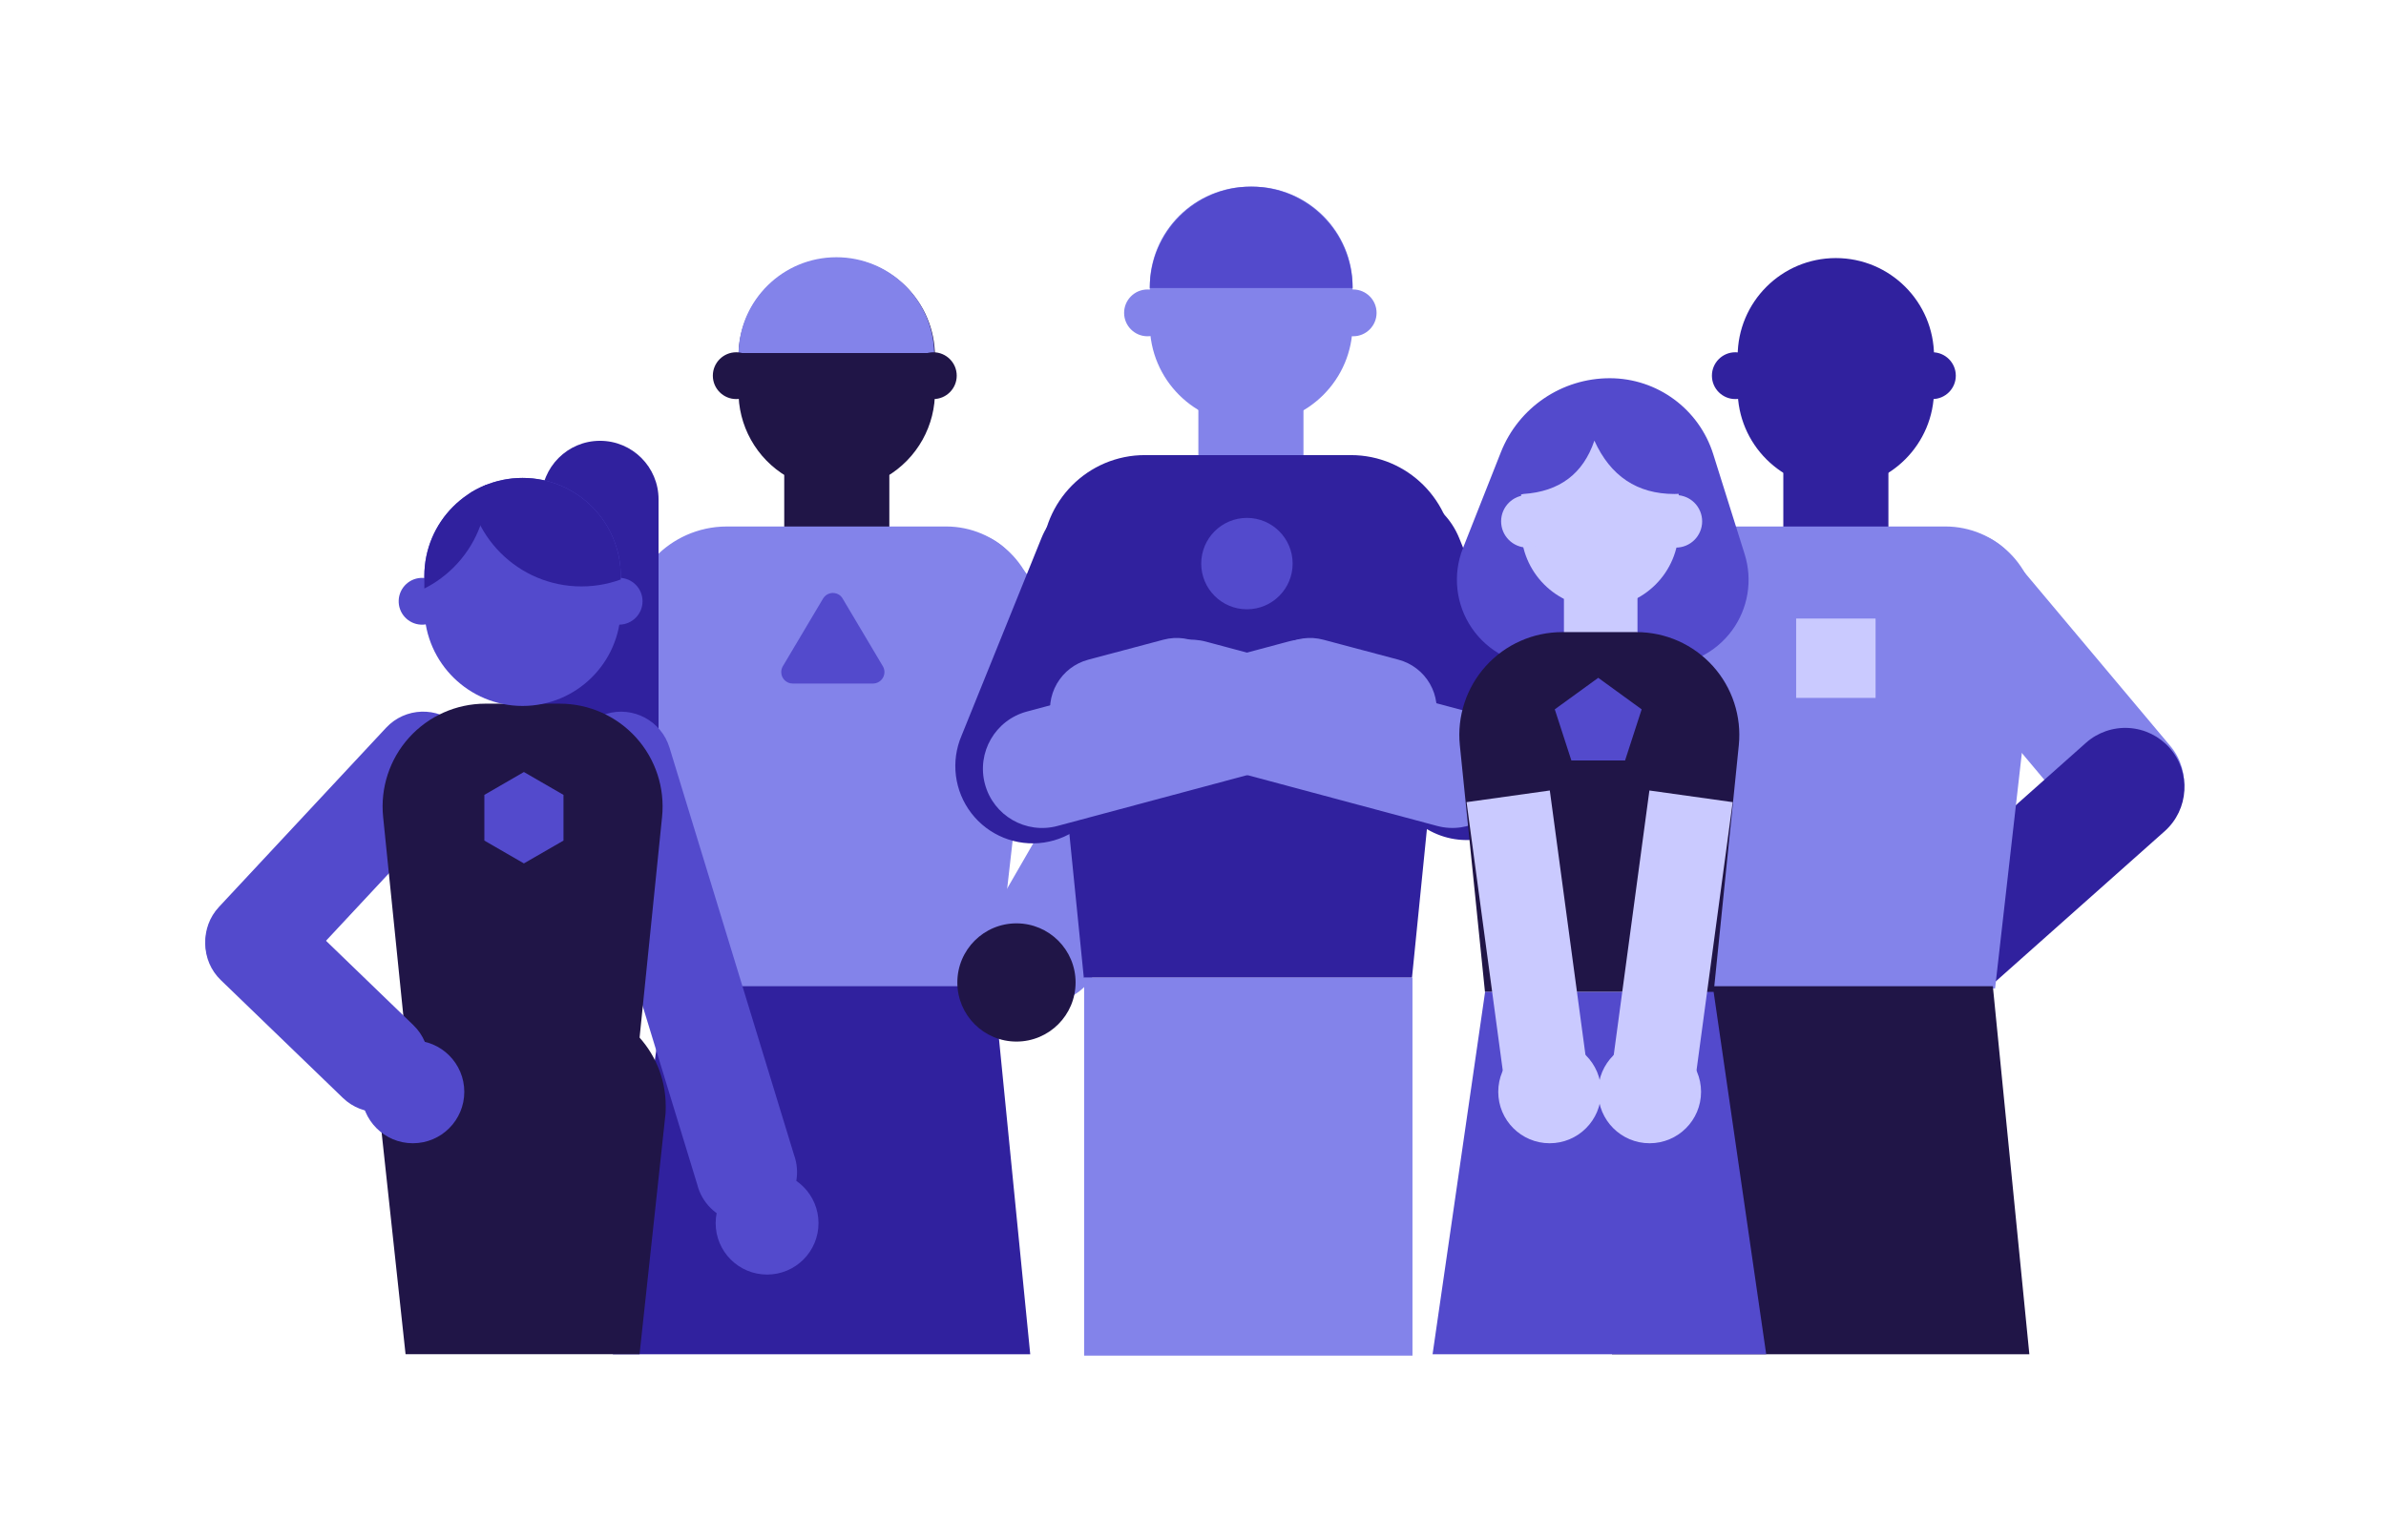
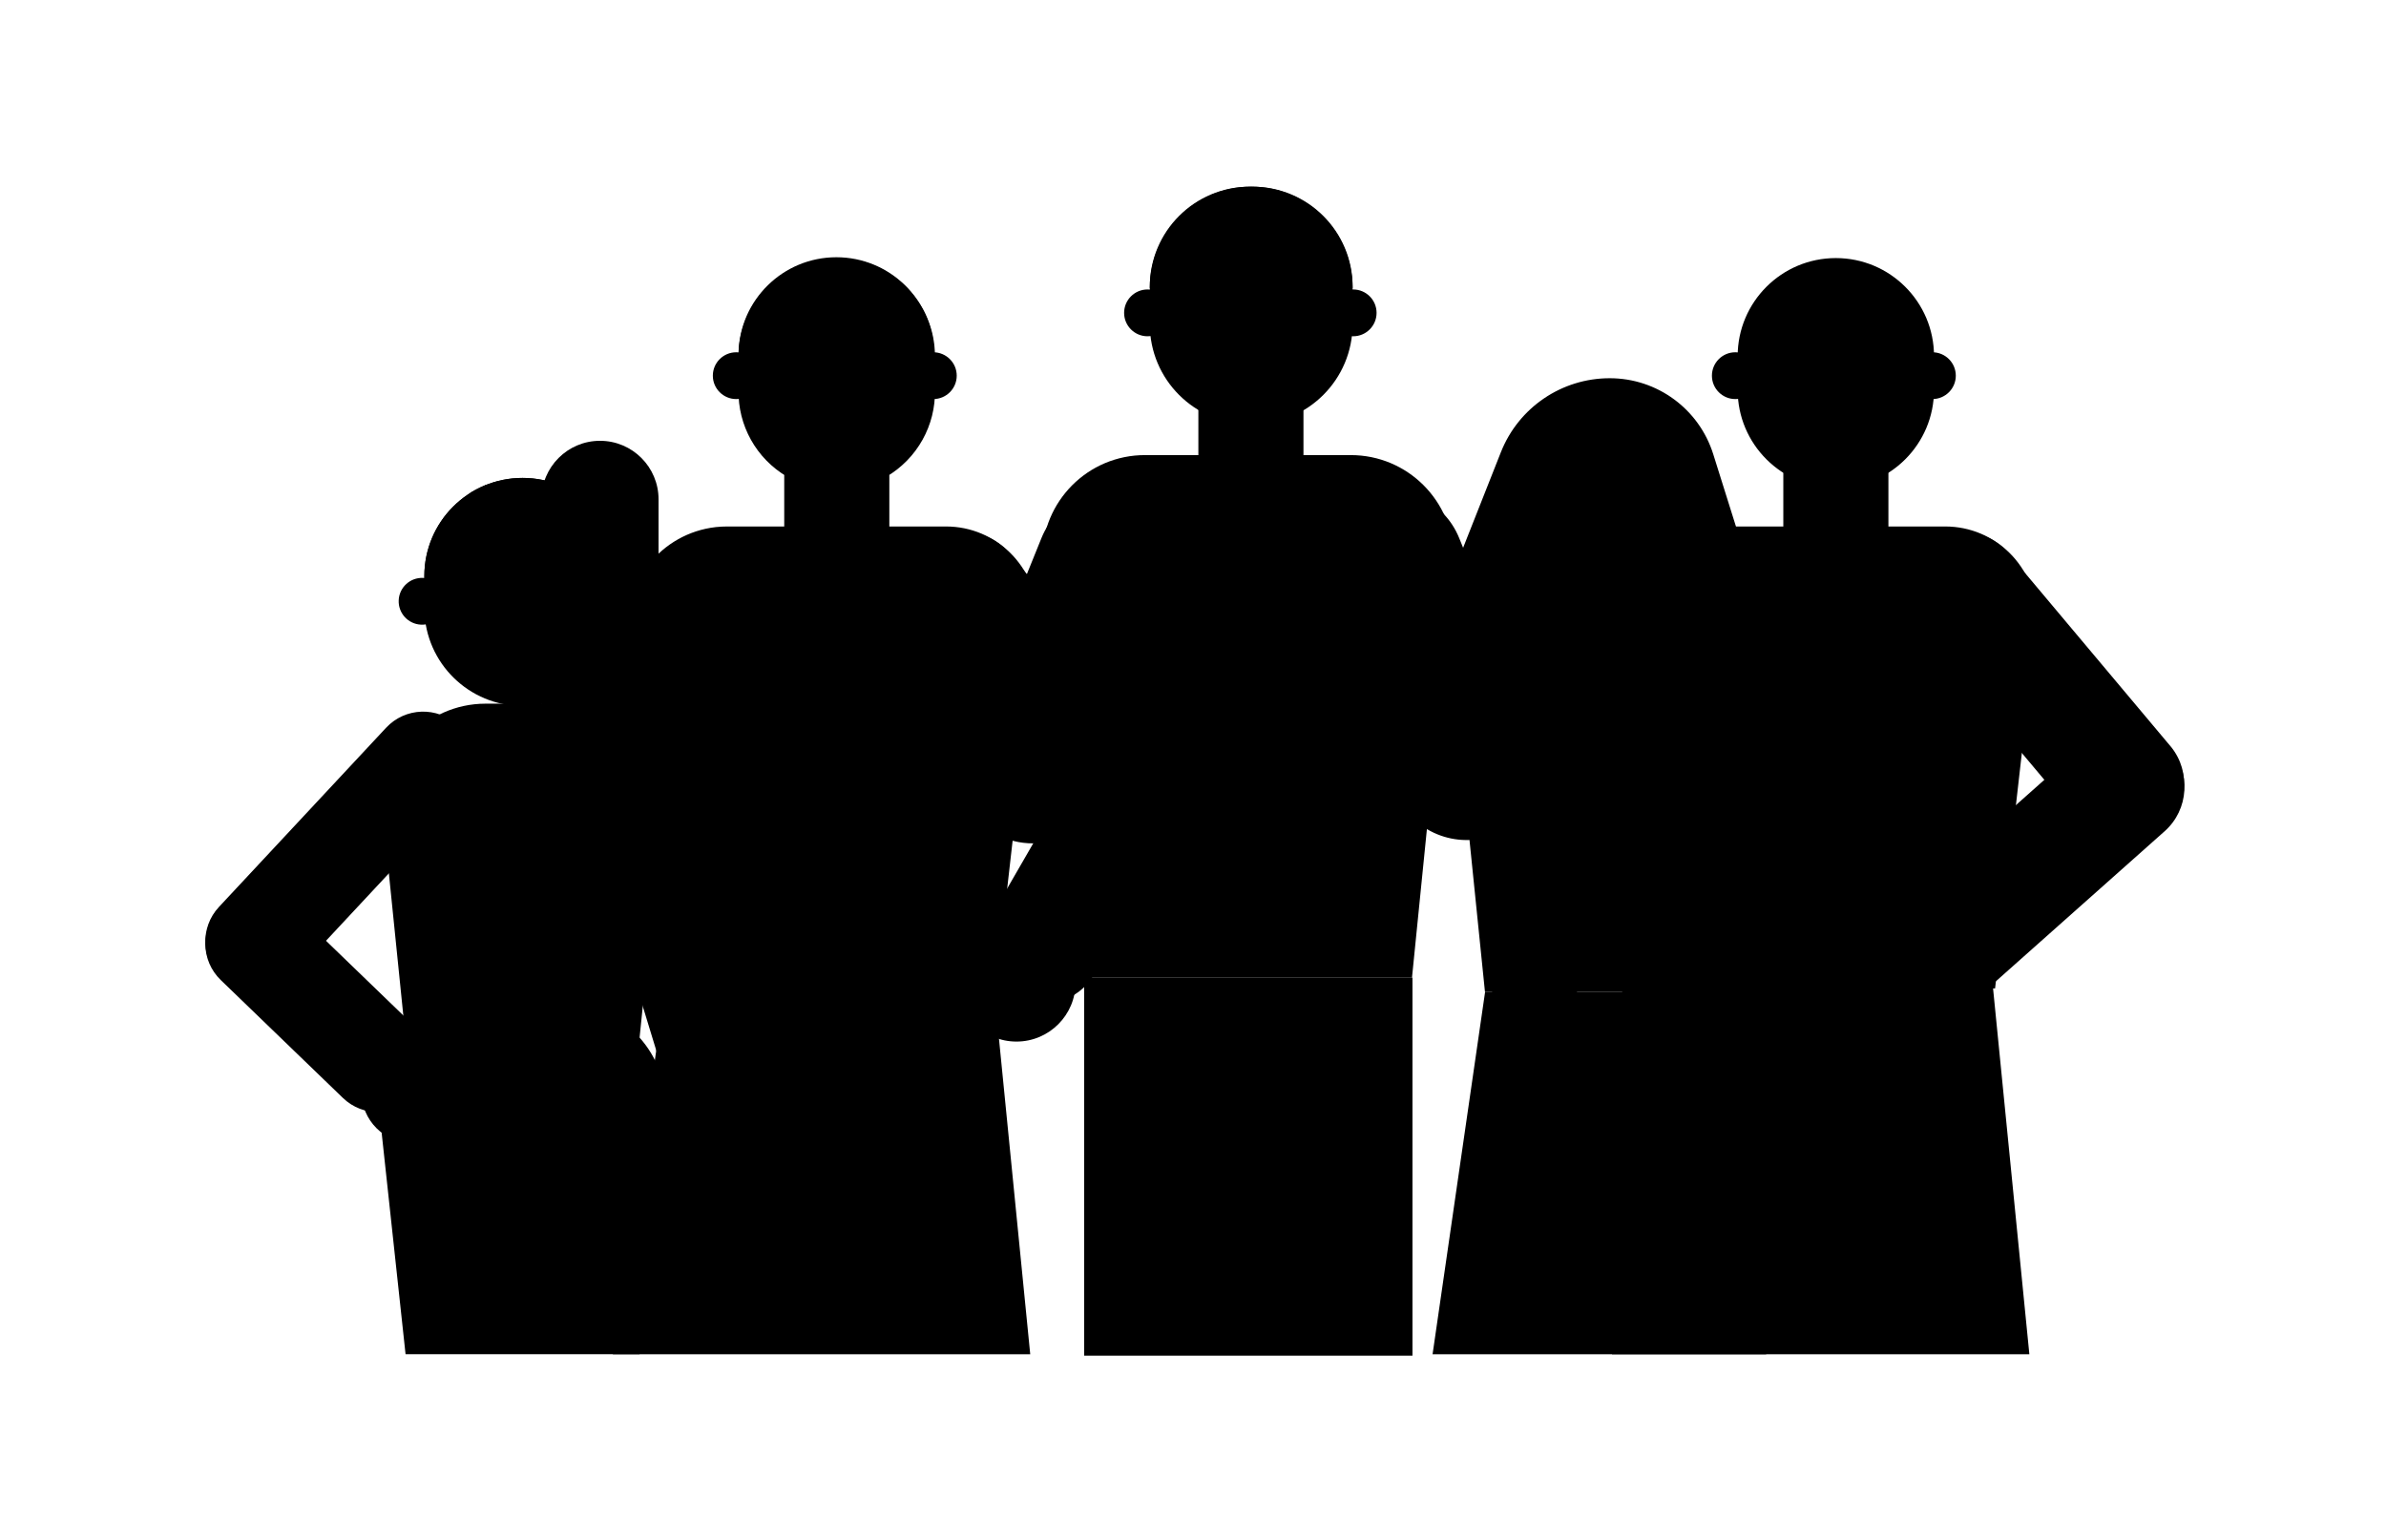
<svg xmlns="http://www.w3.org/2000/svg" width="468px" height="302px" viewBox="0 0 460 350">
  <defs>
    <clipPath id="clip-path">
      <path fill="none" d="M77.6 108.67A22.32 22.32 0 0199.92 131v7.66a22.33 22.33 0 01-44.65 0V131a22.32 22.32 0 0122.33-22.33z" clip-rule="evenodd" />
    </clipPath>
    <style>.cls-2,.cls-9{fill:#8383ea}.cls-12,.cls-2,.cls-4,.cls-5,.cls-6{fill-rule:evenodd}.cls-3,.cls-4{fill:#201547}.cls-10,.cls-5{fill:#534acc}.cls-6,.cls-7{fill:#30219e}.cls-12,.cls-8{fill:#cacaff}</style>
  </defs>
-   <path d="M169.32 124.13a13.44 13.44 0 0118.93 1.66l37 44.07a13.43 13.43 0 11-20.58 17.27l-37-44.07a13.43 13.43 0 011.65-18.93z" class="cls-2" />
-   <path d="M137.08 92.44h23.89v29.86h-23.89z" class="cls-3" />
-   <path d="M124.1 119.71h49.74a20.77 20.77 0 0120.78 20.77 23 23 0 01-.13 2.35l-9.31 81.92h-74.6L101.52 145a22.73 22.73 0 0120-25.15 24.44 24.44 0 012.58-.14z" class="cls-2" />
-   <path d="M149 58.68A22.32 22.32 0 01171.34 81v7.65a22.33 22.33 0 11-44.65 0V81A22.32 22.32 0 01149 58.68z" class="cls-4" />
-   <path d="M171.18 80.27h-44.49a22.25 22.25 0 0144.49 0z" class="cls-2" />
-   <path d="M150.35 136.09l9.15 15.4a2.61 2.61 0 01-2.24 3.93H139a2.6 2.6 0 01-2.6-2.6 2.68 2.68 0 01.36-1.33l9.15-15.4a2.6 2.6 0 013.56-.9 2.53 2.53 0 01.88.9z" class="cls-5" />
-   <path d="M110.07 224.24h74.64l8.29 83.69H98.12l11.95-83.69z" class="cls-6" />
-   <circle cx="126.17" cy="85.42" r="5.32" class="cls-3" />
-   <circle cx="170.97" cy="85.42" r="5.32" class="cls-3" />
-   <path d="M222.18 169.28a13.44 13.44 0 00-18.35 4.91l-19.58 33.91a13.43 13.43 0 1023.27 13.43l19.58-33.9a13.43 13.43 0 00-4.92-18.35z" class="cls-2" />
-   <circle cx="189.87" cy="223.39" r="13.44" class="cls-3" />
-   <path d="M396.43 124.13a13.44 13.44 0 0118.93 1.66l37 44.07a13.44 13.44 0 01-20.59 17.27l-37-44.07a13.44 13.44 0 011.66-18.93z" class="cls-2" />
-   <path d="M452 170.05a13.45 13.45 0 00-19-1.16l-40.48 36A13.44 13.44 0 10410.4 225l40.48-36a13.44 13.44 0 001.12-18.95z" class="cls-6" />
-   <path d="M364.19 92.44h23.89v29.86h-23.89z" class="cls-7" />
-   <path d="M351.21 119.71H401a20.77 20.77 0 0120.77 20.77 20.44 20.44 0 01-.13 2.35l-9.31 81.92h-74.6l-9.1-79.75a22.74 22.74 0 0120-25.15 24.25 24.25 0 012.58-.14z" class="cls-2" />
-   <path d="M367.11 140.64h18.05v18.05h-18.05z" class="cls-8" />
-   <path d="M376.13 58.68A22.32 22.32 0 01398.45 81v7.65a22.32 22.32 0 11-44.64 0V81a22.32 22.32 0 0122.32-22.32z" class="cls-6" />
-   <path d="M337.18 224.24h74.64l8.3 83.69h-94.88l11.94-83.69z" class="cls-4" />
-   <circle cx="353.28" cy="85.42" r="5.32" class="cls-7" />
-   <circle cx="398.08" cy="85.42" r="5.32" class="cls-7" />
-   <path d="M231.22 77.51h23.89v29.86h-23.89z" class="cls-9" />
-   <rect width="46.1" height="54" x="220.18" y="42.45" class="cls-9" rx="22.72" />
-   <path d="M266.28 65.49h-46.1a23.05 23.05 0 0146.1 0z" class="cls-5" />
-   <circle cx="266.41" cy="71.14" r="5.32" class="cls-9" />
-   <circle cx="219.66" cy="71.14" r="5.32" class="cls-9" />
-   <path d="M219.08 103.48h46.8a23.37 23.37 0 0123.37 23.37 22.58 22.58 0 01-.12 2.33l-9.35 93.13h-74.6l-9.35-93.13a23.37 23.37 0 0120.92-25.59c.77-.07 1.55-.11 2.33-.11z" class="cls-6" />
-   <path d="M267.64 112.66a17.56 17.56 0 00-9.71 22.87l18.12 44.86a17.58 17.58 0 0032.59-13.17l-18.12-44.85a17.57 17.57 0 00-22.88-9.71zM218.42 112.66a17.58 17.58 0 019.72 22.87L210 180.39a17.58 17.58 0 11-32.59-13.17l18.13-44.85a17.56 17.56 0 0122.88-9.71z" class="cls-6" />
-   <path d="M268.18 155.41a13.43 13.43 0 01-9.5 16.45l-59.47 15.94a13.44 13.44 0 01-7-26l59.47-15.93a13.43 13.43 0 0116.5 9.54z" class="cls-2" />
-   <path d="M285 164.39a11.71 11.71 0 01-14.35 8.29l-17.07-4.57a11.72 11.72 0 116.07-22.65l17.06 4.54a11.71 11.71 0 018.29 14.39z" class="cls-2" />
-   <path d="M216.52 155.41a13.43 13.43 0 009.5 16.45l59.47 15.94a13.44 13.44 0 006.95-26L233 145.91a13.43 13.43 0 00-16.48 9.5z" class="cls-2" />
-   <path d="M197.9 164.39a11.71 11.71 0 0014.35 8.29l17.07-4.57a11.72 11.72 0 00-6.07-22.65L206.18 150a11.71 11.71 0 00-8.28 14.39z" class="cls-2" />
-   <path d="M205.25 222.29h74.64v85.95h-74.64z" class="cls-9" />
-   <circle cx="242.26" cy="128.15" r="10.39" class="cls-10" />
-   <path d="M95.2 100.23a13.31 13.31 0 0113.31 13.31v65.57a13.31 13.31 0 01-26.62 0v-65.57a13.31 13.31 0 0113.31-13.31z" class="cls-6" />
-   <path d="M96.63 162.32A11.52 11.52 0 01111 170l28.3 92.58a11.52 11.52 0 11-22 6.74L89 176.71a11.52 11.52 0 017.63-14.39zM62.86 164.91a11.51 11.51 0 01.57 16.28l-38 40.75a11.52 11.52 0 11-16.85-15.72l38-40.75a11.52 11.52 0 0116.28-.56z" class="cls-5" />
-   <circle cx="54.75" cy="136.71" r="5.32" class="cls-10" transform="rotate(-87.4 54.756 136.712)" />
-   <circle cx="99.55" cy="136.71" r="5.32" class="cls-10" />
-   <path d="M69.11 160h16.94a23.37 23.37 0 0123.26 25.74l-5.71 56.07h-52l-5.7-56.07A23.37 23.37 0 0169.11 160z" class="cls-4" />
-   <path d="M68.39 228.13h18.38a23.37 23.37 0 0123.37 23.37c0 .81 0 1.62-.12 2.42l-5.83 54H51l-5.83-54A23.37 23.37 0 0166 228.26a21.67 21.67 0 012.39-.13z" class="cls-4" />
-   <path d="M53.06 249.37a11.54 11.54 0 01-16.3.28L9 222.85a11.52 11.52 0 1116-16.58l27.75 26.8a11.53 11.53 0 01.31 16.3z" class="cls-5" />
-   <circle cx="52.66" cy="248.26" r="11.69" class="cls-10" />
-   <circle cx="133.18" cy="278.12" r="11.69" class="cls-10" />
-   <path d="M77.9 175.54l9 5.2v10.39l-9 5.19-8.99-5.19v-10.39l8.99-5.2zM77.6 108.67A22.32 22.32 0 0199.92 131v7.66a22.33 22.33 0 01-44.65 0V131a22.32 22.32 0 0122.33-22.33z" class="cls-5" />
+   <path d="M169.32 124.13a13.44 13.44 0 0118.93 1.66l37 44.07a13.43 13.43 0 11-20.58 17.27l-37-44.07a13.43 13.43 0 011.65-18.93z" className="cls-2" />
+   <path d="M137.08 92.44h23.89v29.86h-23.89z" className="cls-3" />
+   <path d="M124.1 119.71h49.74a20.77 20.77 0 0120.78 20.77 23 23 0 01-.13 2.35l-9.31 81.92h-74.6L101.52 145a22.73 22.73 0 0120-25.15 24.44 24.44 0 012.58-.14z" className="cls-2" />
+   <path d="M149 58.68A22.32 22.32 0 01171.34 81v7.65a22.33 22.33 0 11-44.65 0V81A22.32 22.32 0 01149 58.68z" className="cls-4" />
+   <path d="M171.18 80.27h-44.49a22.25 22.25 0 0144.49 0z" className="cls-2" />
+   <path d="M150.35 136.09l9.15 15.4a2.61 2.61 0 01-2.24 3.93H139a2.6 2.6 0 01-2.6-2.6 2.68 2.68 0 01.36-1.33l9.15-15.4a2.6 2.6 0 013.56-.9 2.53 2.53 0 01.88.9z" className="cls-5" />
+   <path d="M110.07 224.24h74.64l8.29 83.69H98.12l11.95-83.69z" className="cls-6" />
+   <circle cx="126.17" cy="85.42" r="5.32" className="cls-3" />
+   <circle cx="170.97" cy="85.42" r="5.32" className="cls-3" />
+   <path d="M222.18 169.28a13.44 13.44 0 00-18.35 4.91l-19.58 33.91a13.43 13.43 0 1023.27 13.43l19.58-33.9a13.43 13.43 0 00-4.92-18.35z" className="cls-2" />
+   <circle cx="189.87" cy="223.39" r="13.44" className="cls-3" />
+   <path d="M396.43 124.13a13.44 13.44 0 0118.93 1.66l37 44.07a13.44 13.44 0 01-20.59 17.27l-37-44.07a13.44 13.44 0 011.66-18.93z" className="cls-2" />
+   <path d="M452 170.05a13.45 13.45 0 00-19-1.16l-40.48 36A13.44 13.44 0 10410.4 225l40.48-36a13.44 13.44 0 001.12-18.95z" className="cls-6" />
+   <path d="M364.19 92.44h23.89v29.86h-23.89z" className="cls-7" />
+   <path d="M351.21 119.71H401a20.77 20.77 0 0120.77 20.77 20.44 20.44 0 01-.13 2.35l-9.31 81.92h-74.6l-9.1-79.75a22.74 22.74 0 0120-25.15 24.25 24.25 0 012.58-.14z" className="cls-2" />
+   <path d="M367.11 140.64h18.05v18.05h-18.05z" className="cls-8" />
+   <path d="M376.13 58.68A22.32 22.32 0 01398.45 81v7.65a22.32 22.32 0 11-44.64 0V81a22.32 22.32 0 0122.32-22.32z" className="cls-6" />
+   <path d="M337.18 224.24h74.64l8.3 83.69h-94.88l11.94-83.69z" className="cls-4" />
+   <circle cx="353.28" cy="85.42" r="5.32" className="cls-7" />
+   <circle cx="398.08" cy="85.42" r="5.32" className="cls-7" />
+   <path d="M231.22 77.51h23.89v29.86h-23.89z" className="cls-9" />
+   <rect width="46.1" height="54" x="220.18" y="42.45" className="cls-9" rx="22.72" />
+   <path d="M266.28 65.49h-46.1a23.05 23.05 0 0146.1 0z" className="cls-5" />
+   <circle cx="266.41" cy="71.14" r="5.32" className="cls-9" />
+   <circle cx="219.66" cy="71.14" r="5.32" className="cls-9" />
+   <path d="M219.08 103.48h46.8a23.37 23.37 0 0123.37 23.37 22.58 22.58 0 01-.12 2.33l-9.35 93.13h-74.6l-9.35-93.13a23.37 23.37 0 0120.92-25.59c.77-.07 1.55-.11 2.33-.11z" className="cls-6" />
+   <path d="M267.64 112.66a17.56 17.56 0 00-9.71 22.87l18.12 44.86a17.58 17.58 0 0032.59-13.17l-18.12-44.85a17.57 17.57 0 00-22.88-9.71zM218.42 112.66a17.58 17.58 0 019.72 22.87L210 180.39a17.58 17.58 0 11-32.59-13.17l18.13-44.85a17.56 17.56 0 0122.88-9.71z" className="cls-6" />
+   <path d="M268.18 155.41a13.43 13.43 0 01-9.5 16.45l-59.47 15.94a13.44 13.44 0 01-7-26l59.47-15.93a13.43 13.43 0 0116.5 9.54z" className="cls-2" />
+   <path d="M285 164.39a11.71 11.71 0 01-14.35 8.29l-17.07-4.57a11.72 11.72 0 116.07-22.65l17.06 4.54a11.71 11.71 0 018.29 14.39z" className="cls-2" />
+   <path d="M216.52 155.41a13.43 13.43 0 009.5 16.45l59.47 15.94a13.44 13.44 0 006.95-26L233 145.91a13.43 13.43 0 00-16.48 9.5z" className="cls-2" />
+   <path d="M197.9 164.39a11.71 11.71 0 0014.35 8.29l17.07-4.57a11.72 11.72 0 00-6.07-22.65L206.18 150a11.71 11.71 0 00-8.28 14.39z" className="cls-2" />
+   <path d="M205.25 222.29h74.64v85.95h-74.64z" className="cls-9" />
+   <circle cx="242.26" cy="128.15" r="10.39" className="cls-10" />
+   <path d="M95.2 100.23a13.31 13.31 0 0113.31 13.31v65.57a13.31 13.31 0 01-26.62 0v-65.57a13.31 13.31 0 0113.31-13.31z" className="cls-6" />
+   <path d="M96.63 162.32A11.52 11.52 0 01111 170l28.3 92.58a11.52 11.52 0 11-22 6.74L89 176.71a11.52 11.52 0 017.63-14.39zM62.86 164.91a11.51 11.51 0 01.57 16.28l-38 40.75a11.52 11.52 0 11-16.85-15.72l38-40.75a11.52 11.52 0 0116.28-.56z" className="cls-5" />
+   <circle cx="54.75" cy="136.71" r="5.32" className="cls-10" transform="rotate(-87.4 54.756 136.712)" />
+   <circle cx="99.55" cy="136.71" r="5.32" className="cls-10" />
+   <path d="M69.11 160h16.94a23.37 23.37 0 0123.26 25.74l-5.71 56.07h-52l-5.7-56.07A23.37 23.37 0 0169.11 160z" className="cls-4" />
+   <path d="M68.39 228.13h18.38a23.37 23.37 0 0123.37 23.37c0 .81 0 1.62-.12 2.42l-5.83 54H51l-5.83-54A23.37 23.37 0 0166 228.26a21.67 21.67 0 012.39-.13z" className="cls-4" />
+   <path d="M53.06 249.37a11.54 11.54 0 01-16.3.28L9 222.85a11.52 11.52 0 1116-16.58l27.75 26.8a11.53 11.53 0 01.31 16.3z" className="cls-5" />
+   <circle cx="52.66" cy="248.26" r="11.69" className="cls-10" />
+   <circle cx="133.18" cy="278.12" r="11.69" className="cls-10" />
+   <path d="M77.9 175.54l9 5.2v10.39l-9 5.19-8.99-5.19v-10.39l8.99-5.2zM77.6 108.67A22.32 22.32 0 0199.92 131v7.66a22.33 22.33 0 01-44.65 0V131a22.32 22.32 0 0122.33-22.33z" className="cls-5" />
  <g clip-path="url(#clip-path)">
-     <circle cx="43.59" cy="110.62" r="25.97" class="cls-7" />
-     <circle cx="90.98" cy="107.37" r="25.97" class="cls-7" />
+     <circle cx="43.59" cy="110.62" r="25.97" className="cls-7" />
+     <circle cx="90.98" cy="107.37" r="25.97" className="cls-7" />
  </g>
-   <path d="M324.73 86a24.65 24.65 0 0123.53 17.27L355.4 126a19.47 19.47 0 01-18.59 25.31h-27.34a19.48 19.48 0 01-18.12-26.63l8.65-21.89A26.6 26.6 0 01324.73 86z" class="cls-5" />
-   <path d="M314.32 117.11h16.72v29.86h-16.72z" class="cls-8" />
-   <path d="M340.41 112.29v7.95a17.91 17.91 0 11-35.82 0v-7.82c.16 0 .32-.06.5-.1q12.33-.81 16.15-12.13 5.5 12.12 18.19 12.13c.34 0 .67-.01.98-.03z" class="cls-12" />
-   <path d="M313.88 143.73h16.94a23.37 23.37 0 0123.25 25.74l-5.7 56.07h-52l-5.71-56.07a23.38 23.38 0 0123.26-25.74z" class="cls-4" />
-   <circle cx="306.01" cy="118.54" r="5.97" class="cls-8" />
-   <circle cx="339.77" cy="118.54" r="5.97" class="cls-8" transform="rotate(-22.5 339.776 118.542)" />
-   <path d="M296.4 225.53h51.95l11.95 82.4h-75.84l11.94-82.4z" class="cls-5" />
-   <path d="M292.19 182.39l8.42 62.47a9.55 9.55 0 0018.92-2.66l-8.42-62.46zM352.68 182.39l-8.42 62.47a9.56 9.56 0 01-18.93-2.66l8.42-62.46z" class="cls-12" />
-   <circle cx="311.08" cy="248.26" r="11.69" class="cls-8" />
-   <circle cx="333.8" cy="248.26" r="11.69" class="cls-8" />
-   <path d="M322.12 154.12l9.87 7.17-3.77 11.62h-12.21l-3.77-11.62 9.88-7.17z" class="cls-5" />
+   <path d="M324.73 86a24.65 24.65 0 0123.53 17.27L355.4 126a19.47 19.47 0 01-18.59 25.31h-27.34a19.48 19.48 0 01-18.12-26.63l8.65-21.89A26.6 26.6 0 01324.73 86z" className="cls-5" />
+   <path d="M314.32 117.11h16.72v29.86h-16.72z" className="cls-8" />
+   <path d="M340.41 112.29v7.95a17.91 17.91 0 11-35.82 0v-7.82c.16 0 .32-.06.5-.1q12.33-.81 16.15-12.13 5.5 12.12 18.19 12.13c.34 0 .67-.01.98-.03z" className="cls-12" />
+   <path d="M313.88 143.73h16.94a23.37 23.37 0 0123.25 25.74l-5.7 56.07h-52l-5.71-56.07a23.38 23.38 0 0123.26-25.74z" className="cls-4" />
+   <circle cx="306.01" cy="118.54" r="5.97" className="cls-8" />
+   <circle cx="339.77" cy="118.54" r="5.97" className="cls-8" transform="rotate(-22.5 339.776 118.542)" />
+   <path d="M296.4 225.53h51.95l11.95 82.4h-75.84l11.94-82.4z" className="cls-5" />
+   <path d="M292.19 182.39l8.42 62.47a9.55 9.55 0 0018.92-2.66l-8.42-62.46zM352.68 182.39l-8.42 62.47a9.56 9.56 0 01-18.93-2.66l8.42-62.46z" className="cls-12" />
+   <circle cx="311.08" cy="248.26" r="11.69" className="cls-8" />
+   <circle cx="333.8" cy="248.26" r="11.69" className="cls-8" />
+   <path d="M322.12 154.12l9.87 7.17-3.77 11.62h-12.21l-3.77-11.62 9.88-7.17z" className="cls-5" />
</svg>
